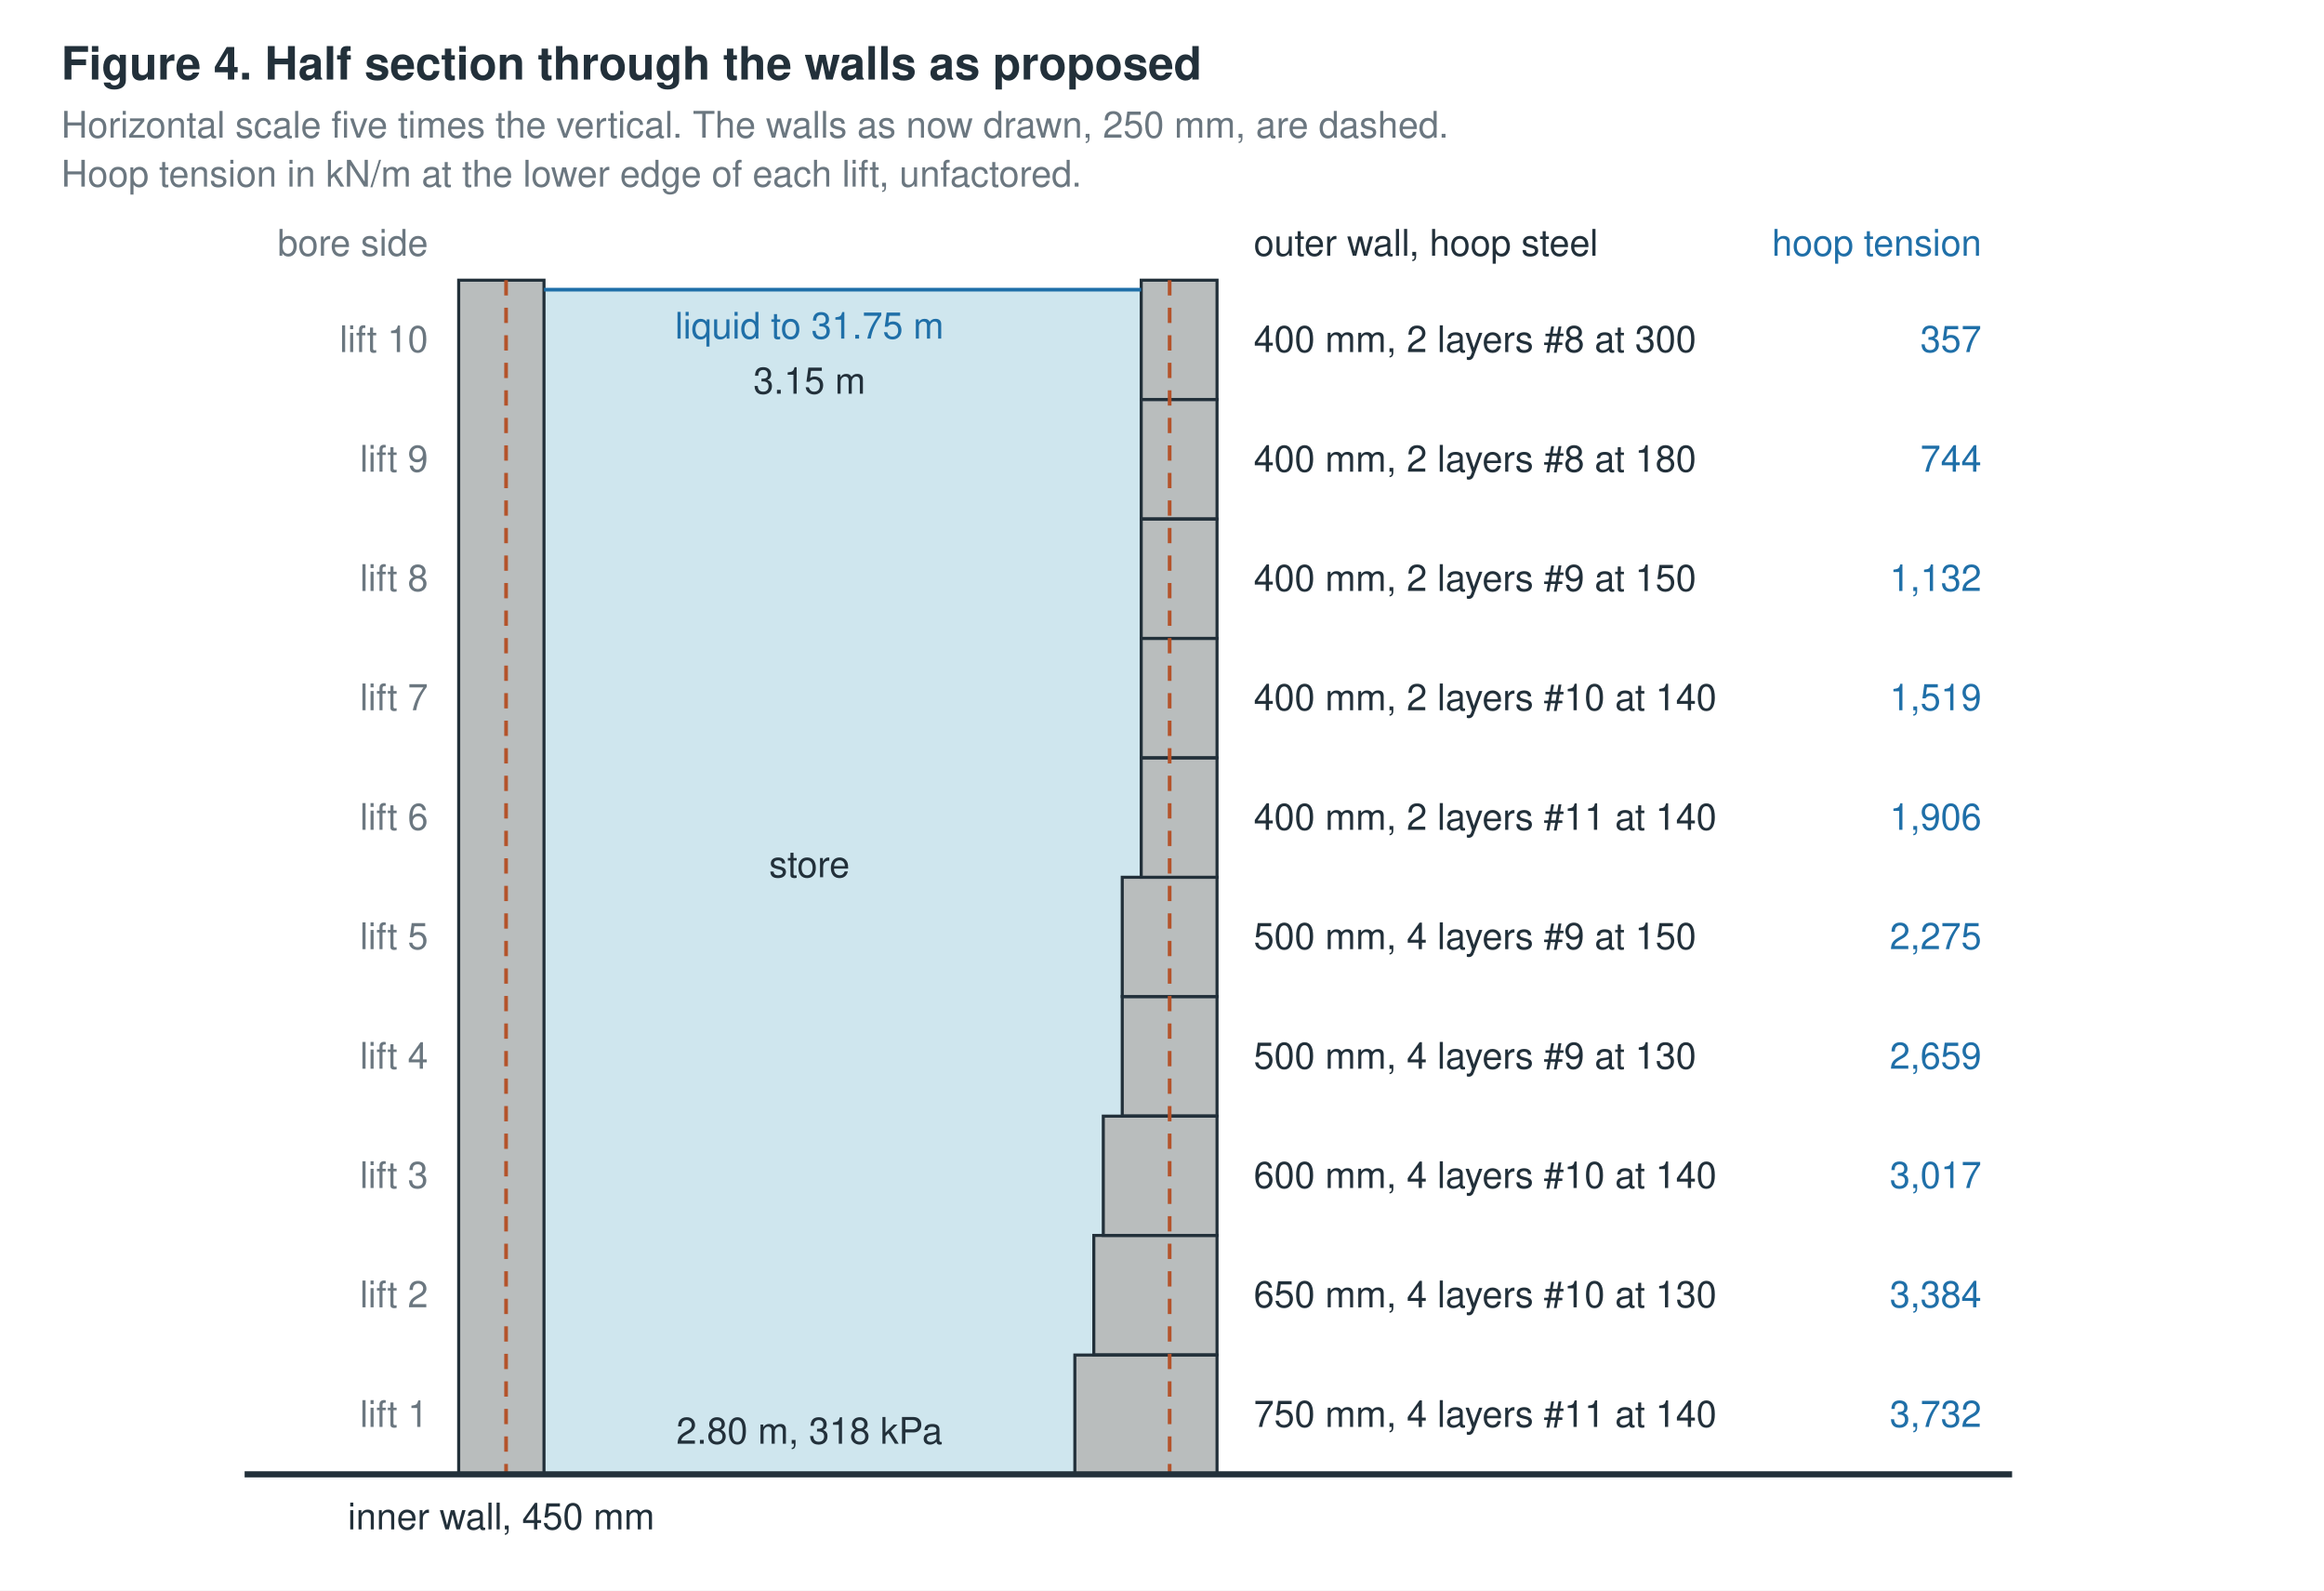
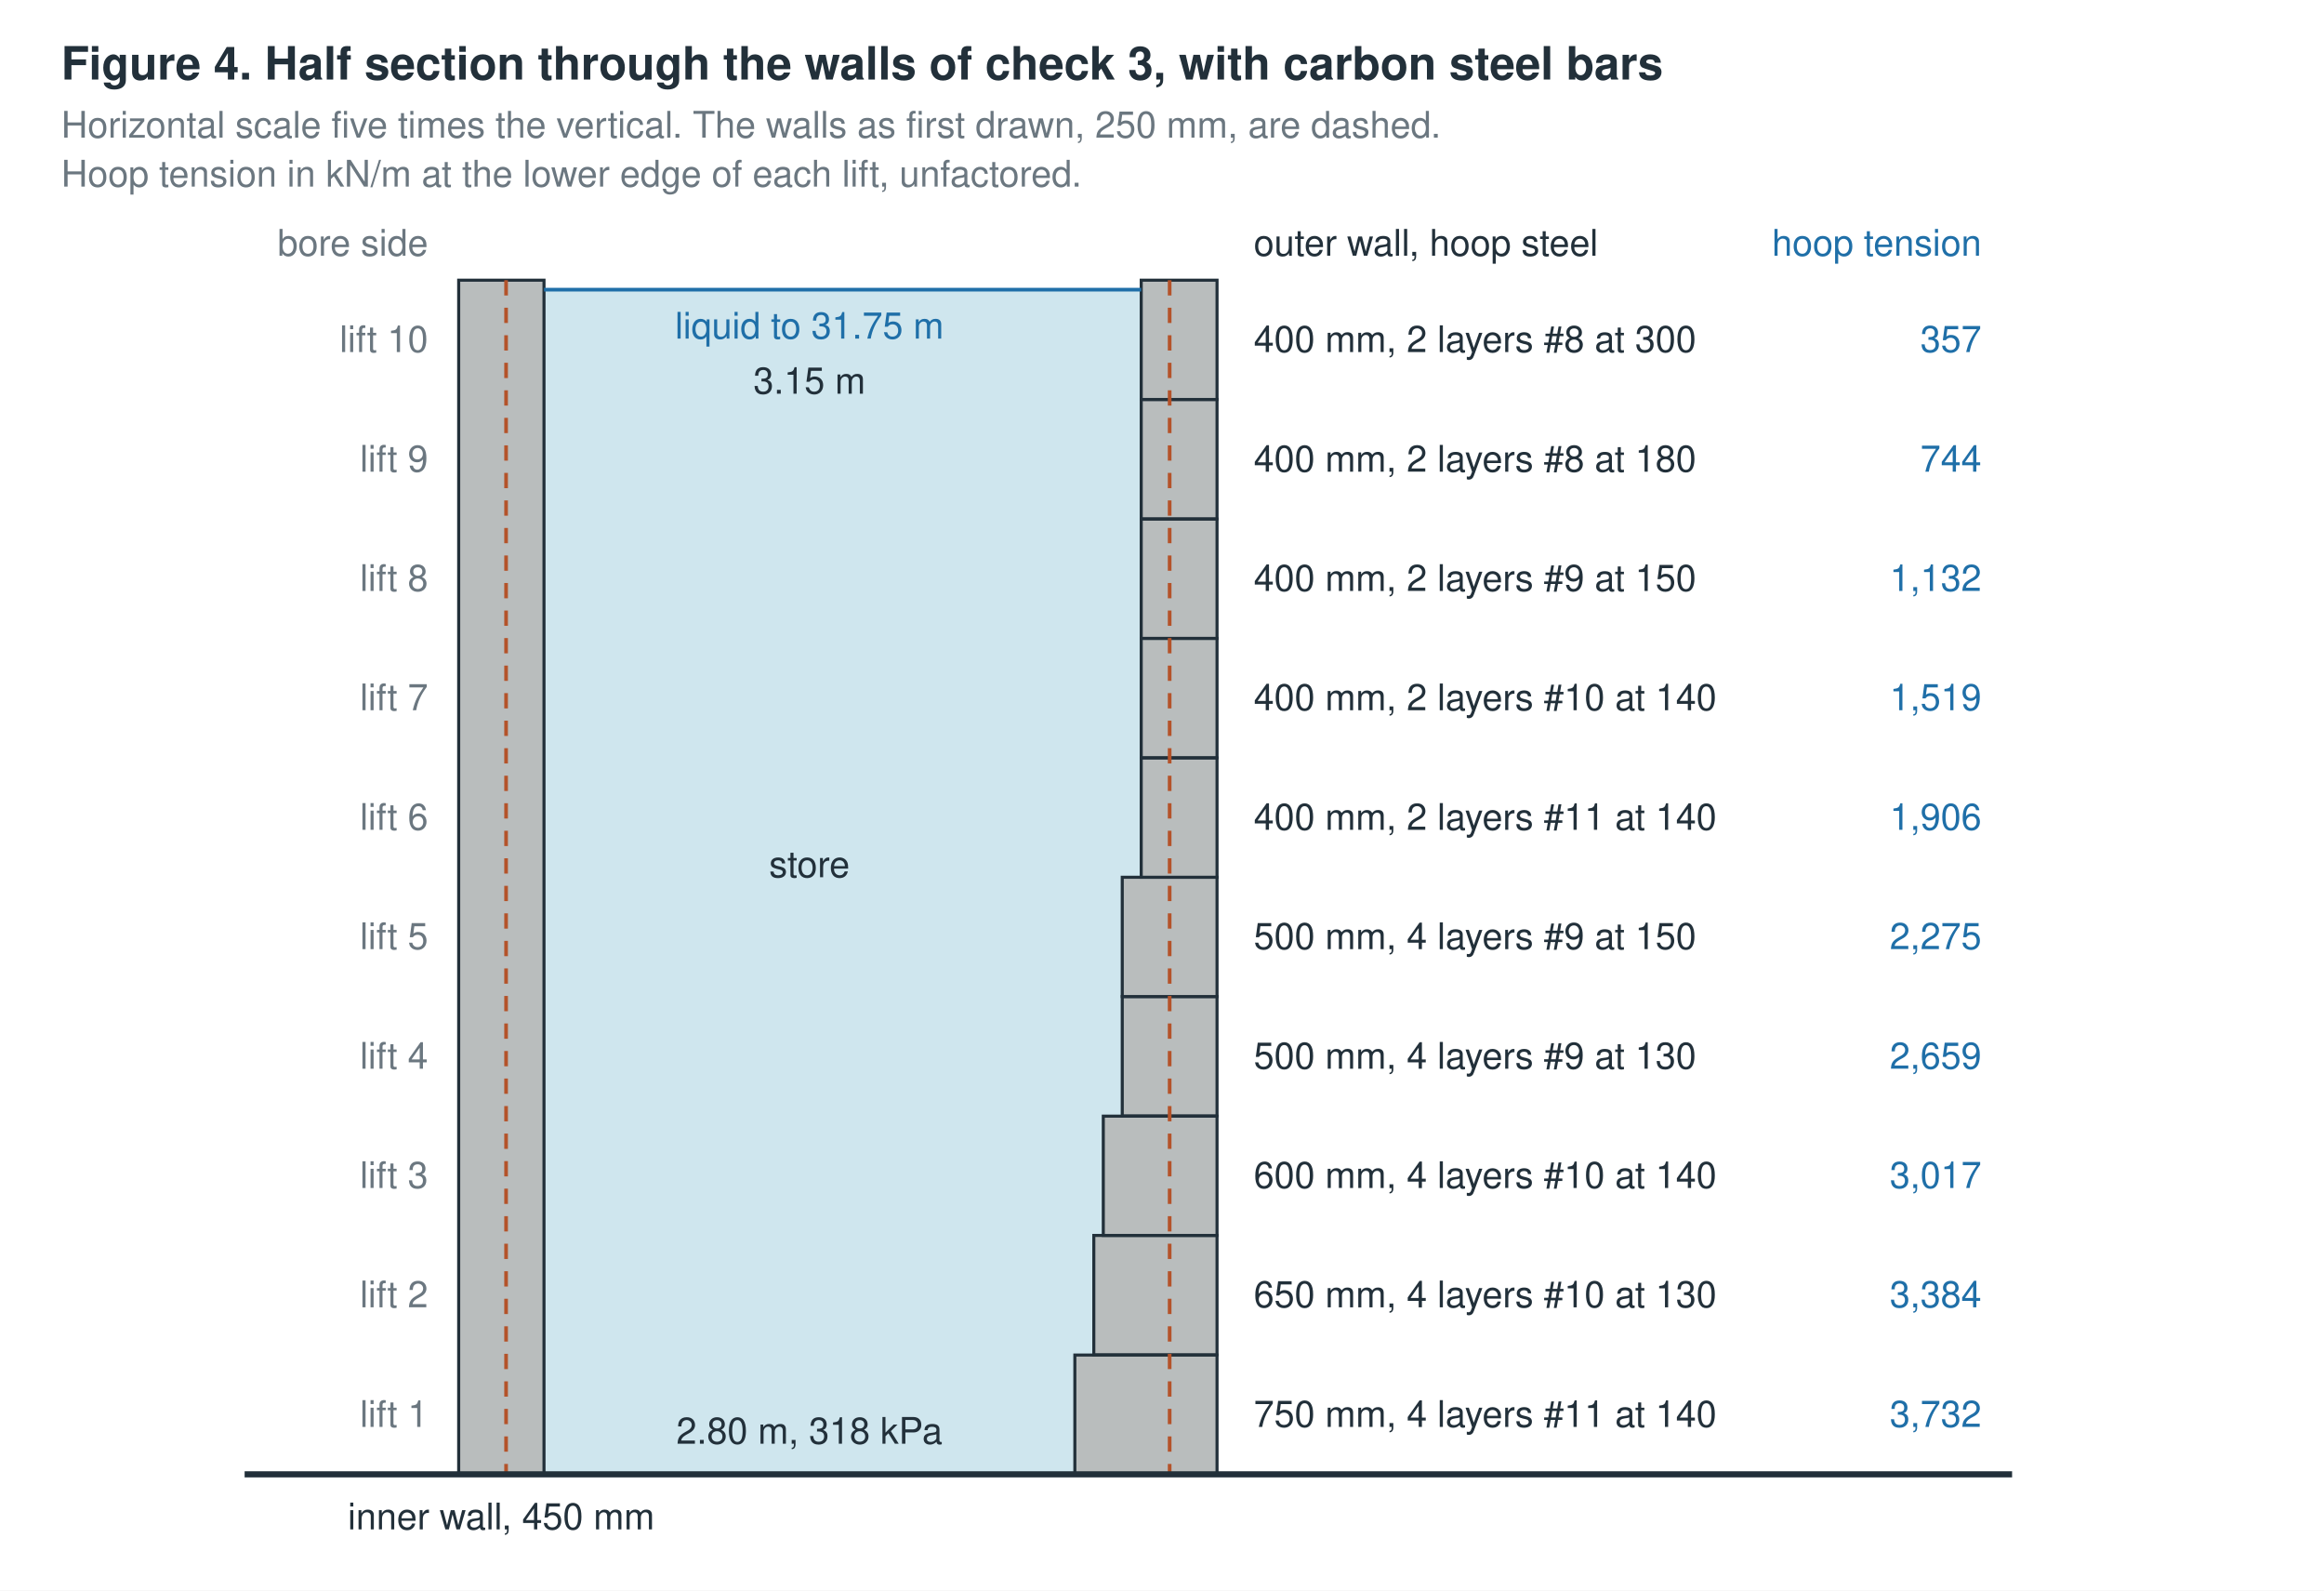
<svg xmlns="http://www.w3.org/2000/svg" viewBox="0 0 760 520" width="760" height="520" font-family="Helvetica, Arial, sans-serif" font-size="12">
  <rect width="760" height="520" fill="#ffffff" />
-   <text x="20" y="26" font-size="15" fill="#22303a" font-weight="bold">Figure 4. Half section through the walls as proposed</text>
-   <text x="20" y="45" fill="#6b7780">Horizontal scale five times the vertical. The walls as now drawn, 250 mm, are dashed.</text>
+   <text x="20" y="26" font-size="15" fill="#22303a" font-weight="bold">Figure 4. Half section through the walls of check 3, with carbon steel bars</text>
+   <text x="20" y="45" fill="#6b7780">Horizontal scale five times the vertical. The walls as first drawn, 250 mm, are dashed.</text>
  <text x="20" y="61" fill="#6b7780">Hoop tension in kN/m at the lower edge of each lift, unfactored.</text>
  <polygon points="177.9,482.0 351.5,482.0 351.5,443.0 357.7,443.0 357.7,403.9 360.8,403.9 360.8,364.9 367.0,364.9 367.0,325.8 367.0,325.8 367.0,286.8 373.2,286.8 373.2,247.8 373.2,247.8 373.2,208.7 373.2,208.7 373.2,169.7 373.2,169.7 373.2,130.6 373.2,130.6 373.2,94.7 177.9,94.7" fill="#cfe6ee" />
  <rect x="150.0" y="91.6" width="27.9" height="390.4" fill="#b9bdbd" stroke="#22303a" stroke-width="1" />
  <rect x="351.5" y="443.0" width="46.5" height="39.0" fill="#b9bdbd" stroke="#22303a" stroke-width="1" />
  <text x="410.0" y="466.5" fill="#22303a">750 mm, 4 layers #11 at 140</text>
  <text x="648.0" y="466.5" fill="#1f6fa8" text-anchor="end">3,732</text>
  <text x="140.0" y="466.5" fill="#6b7780" text-anchor="end">lift 1</text>
  <rect x="357.7" y="403.9" width="40.3" height="39.0" fill="#b9bdbd" stroke="#22303a" stroke-width="1" />
  <text x="410.0" y="427.4" fill="#22303a">650 mm, 4 layers #10 at 130</text>
  <text x="648.0" y="427.4" fill="#1f6fa8" text-anchor="end">3,384</text>
  <text x="140.0" y="427.4" fill="#6b7780" text-anchor="end">lift 2</text>
  <rect x="360.8" y="364.9" width="37.2" height="39.0" fill="#b9bdbd" stroke="#22303a" stroke-width="1" />
  <text x="410.0" y="388.4" fill="#22303a">600 mm, 4 layers #10 at 140</text>
  <text x="648.0" y="388.4" fill="#1f6fa8" text-anchor="end">3,017</text>
  <text x="140.0" y="388.4" fill="#6b7780" text-anchor="end">lift 3</text>
  <rect x="367.0" y="325.8" width="31.0" height="39.0" fill="#b9bdbd" stroke="#22303a" stroke-width="1" />
  <text x="410.0" y="349.4" fill="#22303a">500 mm, 4 layers #9 at 130</text>
  <text x="648.0" y="349.4" fill="#1f6fa8" text-anchor="end">2,659</text>
  <text x="140.0" y="349.4" fill="#6b7780" text-anchor="end">lift 4</text>
  <rect x="367.0" y="286.8" width="31.0" height="39.0" fill="#b9bdbd" stroke="#22303a" stroke-width="1" />
  <text x="410.0" y="310.3" fill="#22303a">500 mm, 4 layers #9 at 150</text>
  <text x="648.0" y="310.3" fill="#1f6fa8" text-anchor="end">2,275</text>
  <text x="140.0" y="310.3" fill="#6b7780" text-anchor="end">lift 5</text>
  <rect x="373.2" y="247.8" width="24.8" height="39.0" fill="#b9bdbd" stroke="#22303a" stroke-width="1" />
  <text x="410.0" y="271.3" fill="#22303a">400 mm, 2 layers #11 at 140</text>
  <text x="648.0" y="271.3" fill="#1f6fa8" text-anchor="end">1,906</text>
  <text x="140.0" y="271.3" fill="#6b7780" text-anchor="end">lift 6</text>
  <rect x="373.2" y="208.7" width="24.8" height="39.0" fill="#b9bdbd" stroke="#22303a" stroke-width="1" />
  <text x="410.0" y="232.2" fill="#22303a">400 mm, 2 layers #10 at 140</text>
  <text x="648.0" y="232.2" fill="#1f6fa8" text-anchor="end">1,519</text>
  <text x="140.0" y="232.2" fill="#6b7780" text-anchor="end">lift 7</text>
  <rect x="373.2" y="169.7" width="24.8" height="39.0" fill="#b9bdbd" stroke="#22303a" stroke-width="1" />
  <text x="410.0" y="193.2" fill="#22303a">400 mm, 2 layers #9 at 150</text>
  <text x="648.0" y="193.2" fill="#1f6fa8" text-anchor="end">1,132</text>
  <text x="140.0" y="193.2" fill="#6b7780" text-anchor="end">lift 8</text>
  <rect x="373.2" y="130.6" width="24.8" height="39.0" fill="#b9bdbd" stroke="#22303a" stroke-width="1" />
  <text x="410.0" y="154.2" fill="#22303a">400 mm, 2 layers #8 at 180</text>
  <text x="648.0" y="154.2" fill="#1f6fa8" text-anchor="end">744</text>
  <text x="140.0" y="154.2" fill="#6b7780" text-anchor="end">lift 9</text>
  <rect x="373.2" y="91.6" width="24.8" height="39.0" fill="#b9bdbd" stroke="#22303a" stroke-width="1" />
  <text x="410.0" y="115.1" fill="#22303a">400 mm, 2 layers #8 at 300</text>
  <text x="648.0" y="115.1" fill="#1f6fa8" text-anchor="end">357</text>
  <text x="140.0" y="115.1" fill="#6b7780" text-anchor="end">lift 10</text>
  <text x="648.0" y="83.6" fill="#1f6fa8" text-anchor="end">hoop tension</text>
  <text x="410.0" y="83.6" fill="#22303a">outer wall, hoop steel</text>
  <line x1="165.5" y1="91.6" x2="165.5" y2="482.0" stroke="#b4532a" stroke-width="1.2" stroke-dasharray="5 4" />
  <line x1="382.5" y1="91.6" x2="382.5" y2="482.0" stroke="#b4532a" stroke-width="1.2" stroke-dasharray="5 4" />
  <line x1="177.9" y1="94.7" x2="373.2" y2="94.7" stroke="#1f6fa8" stroke-width="1.2" />
  <text x="264.7" y="110.7" fill="#1f6fa8" text-anchor="middle">liquid to 31.75 m</text>
  <text x="264.7" y="286.8" fill="#22303a" text-anchor="middle">store</text>
  <text x="264.7" y="472.0" fill="#22303a" text-anchor="middle">2.80 m, 318 kPa</text>
  <text x="264.7" y="128.7" fill="#22303a" text-anchor="middle">3.15 m</text>
  <text x="163.9" y="500.0" fill="#22303a" text-anchor="middle">inner wall, 450 mm</text>
  <text x="140.0" y="83.6" fill="#6b7780" text-anchor="end">bore side</text>
  <line x1="80.0" y1="482.0" x2="658.0" y2="482.0" stroke="#22303a" stroke-width="2" />
</svg>
